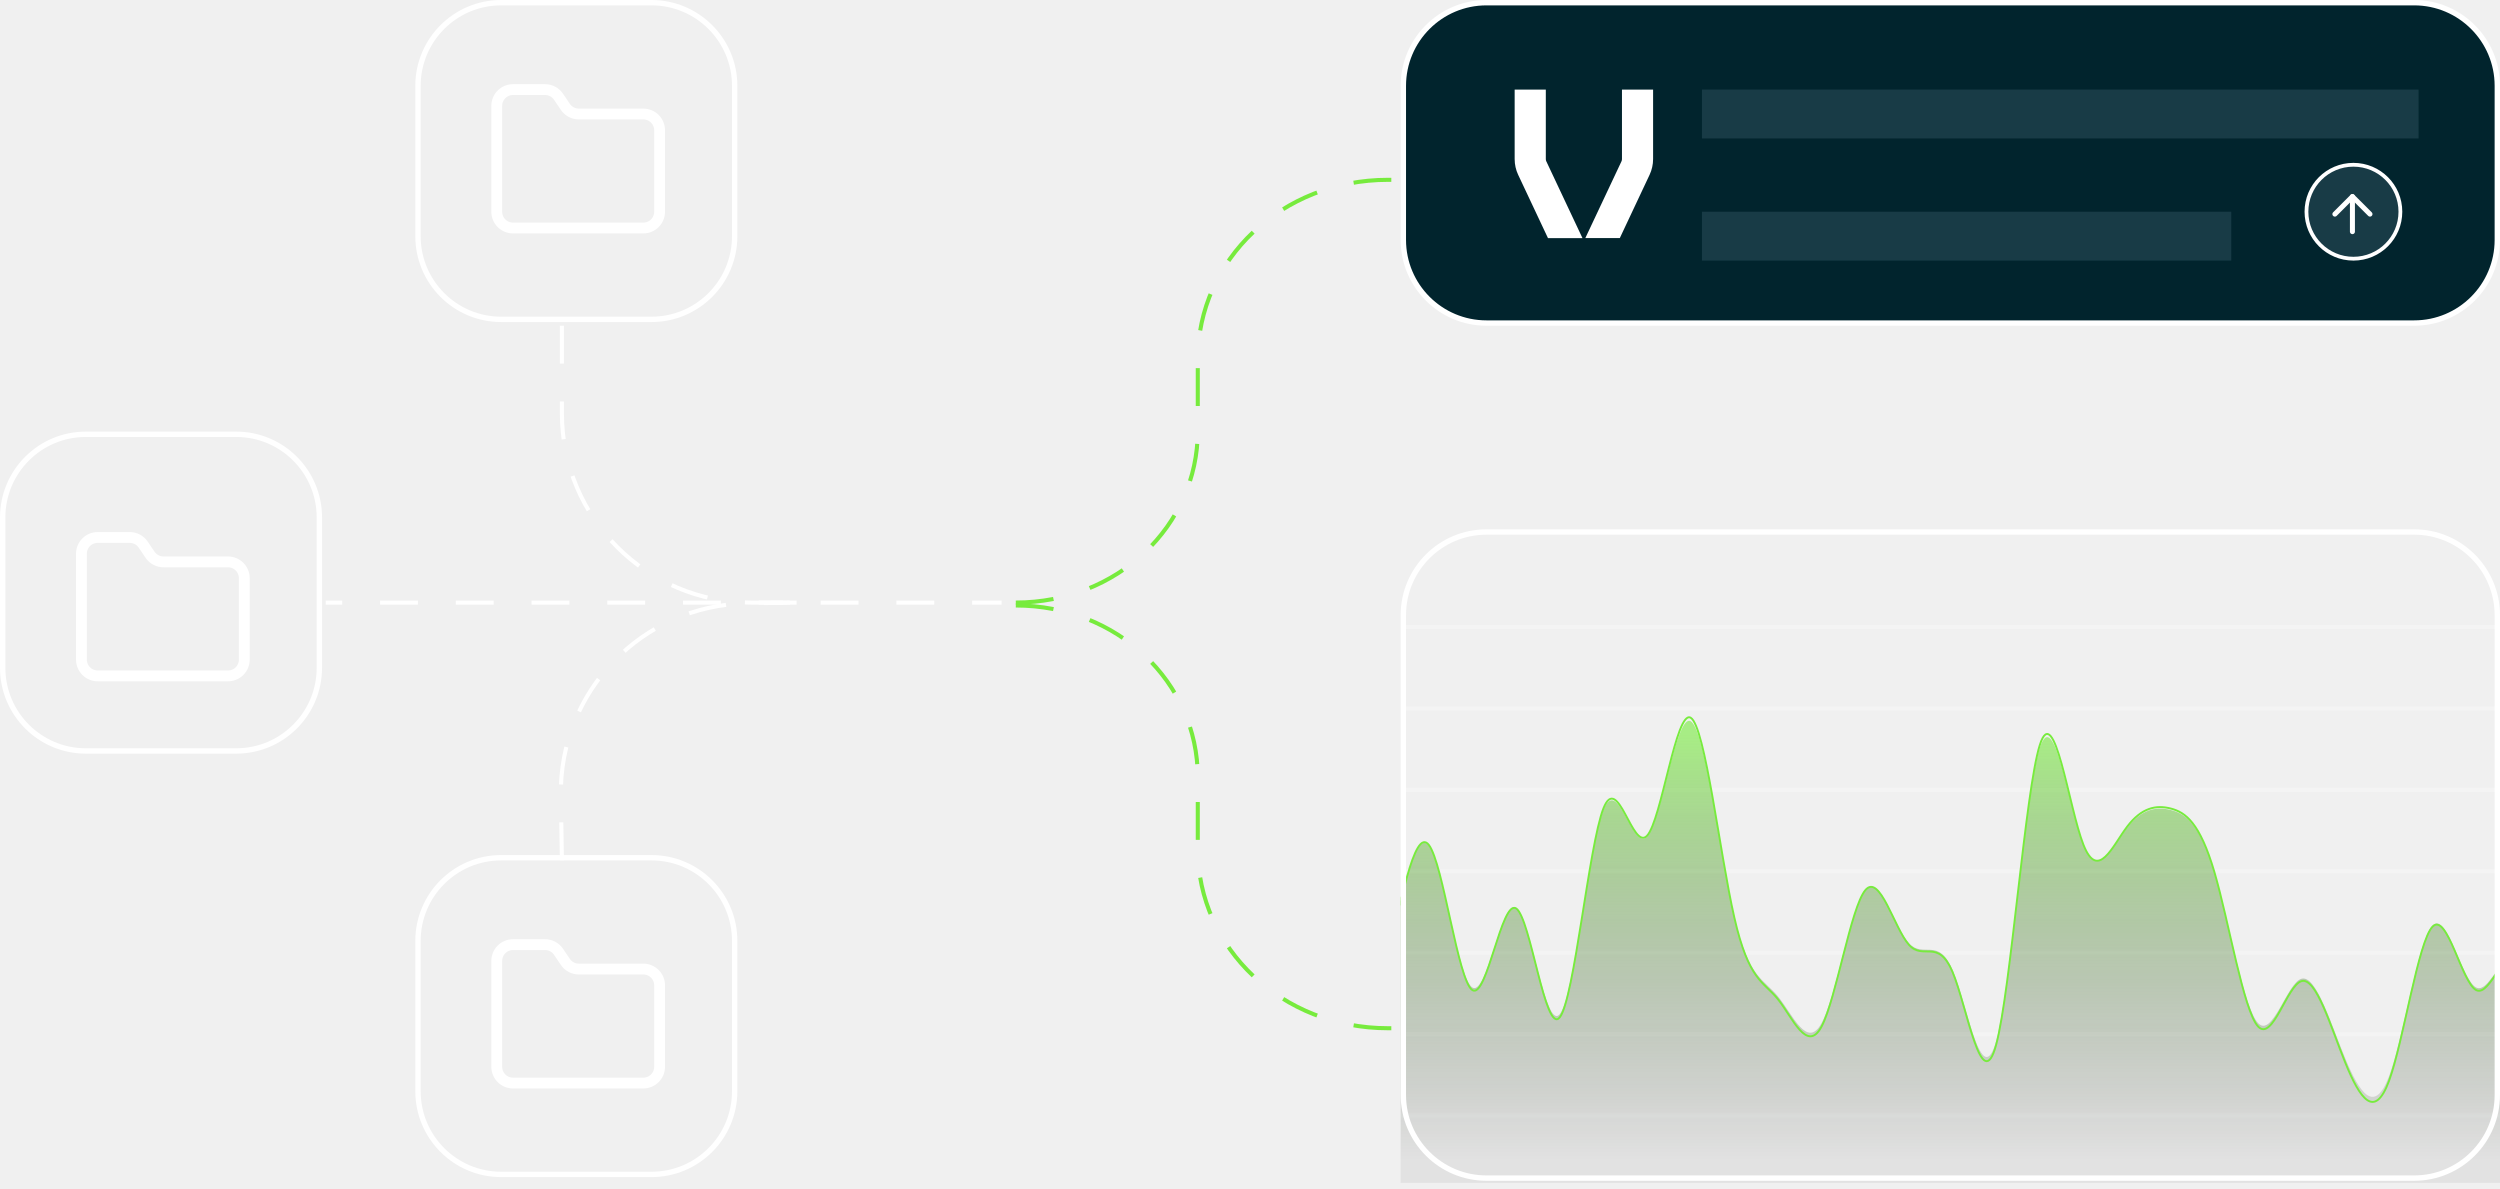
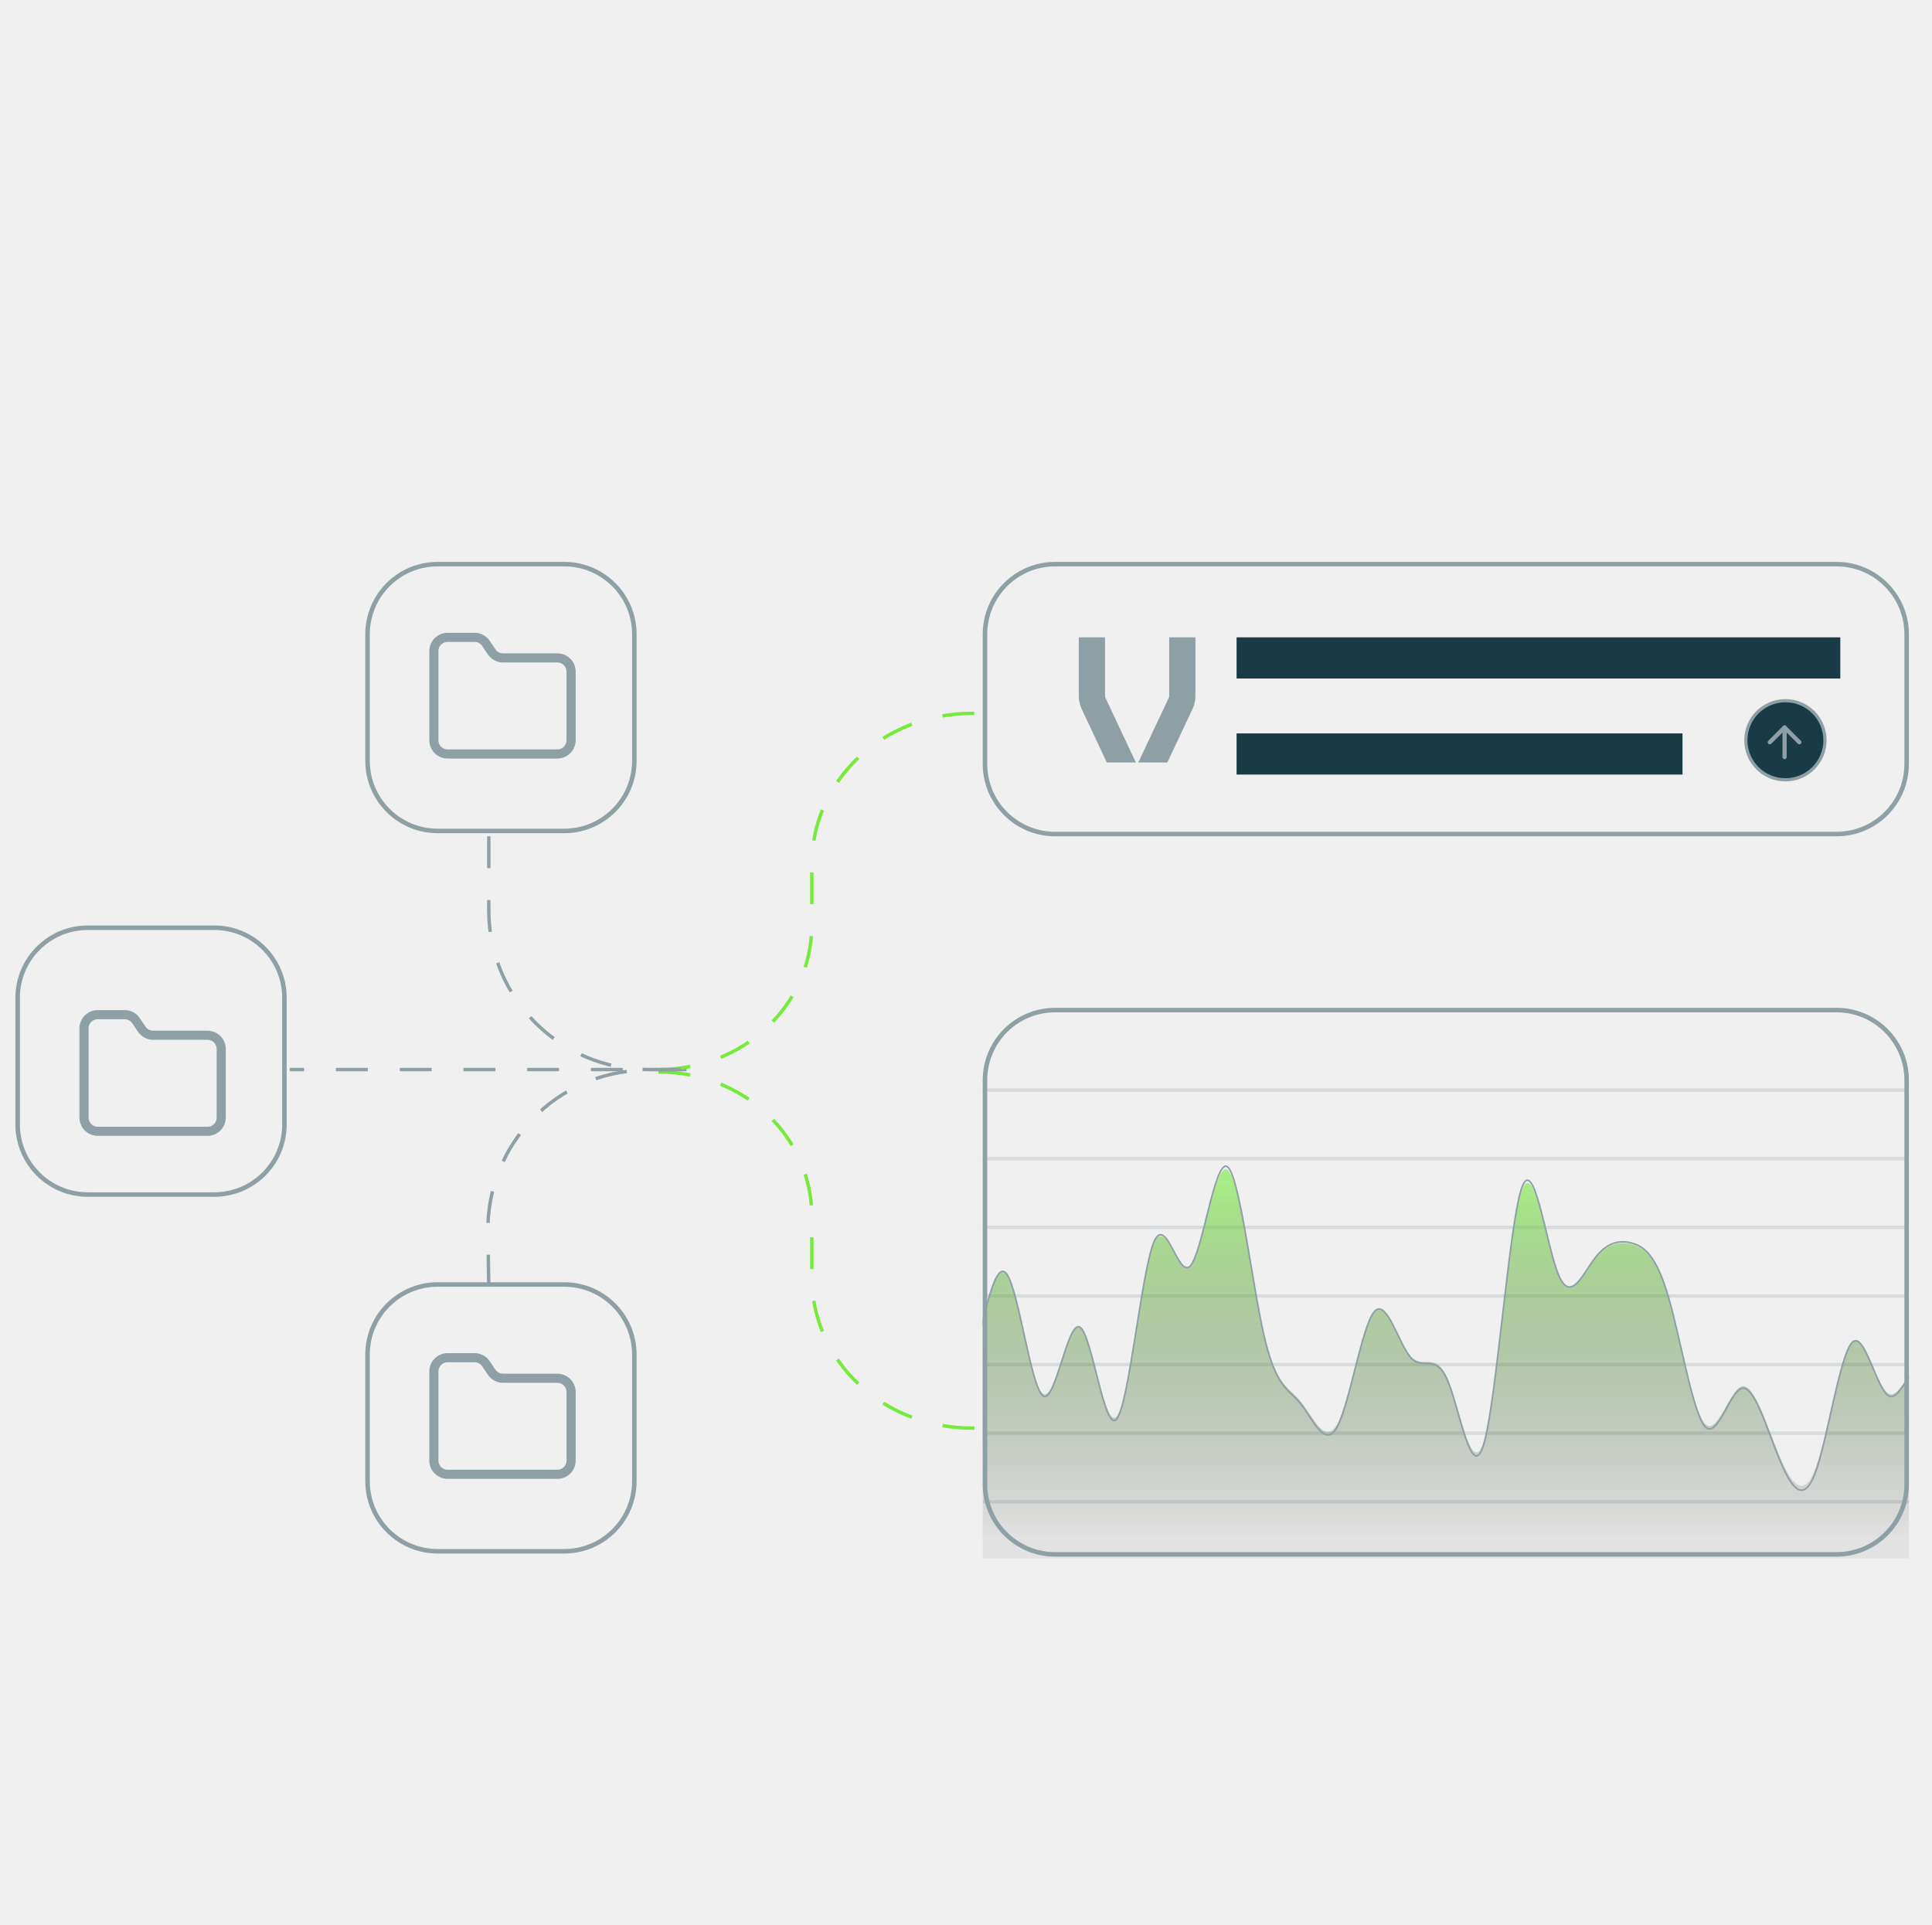
- <svg xmlns="http://www.w3.org/2000/svg" width="307" height="146" viewBox="0 0 307 146" fill="none">
-   <path d="M214 25H281" stroke="#183B46" stroke-width="8" stroke-miterlimit="10" stroke-linecap="square" />
-   <rect x="172.33" y="0.33" width="134.341" height="39.341" rx="10.216" fill="#01242D" stroke="white" stroke-width="0.659" />
-   <g clip-path="url(#clip0_865_10321)">
-     <path opacity="0.26" d="M307 77L172 77" stroke="white" stroke-width="0.5" />
-     <path opacity="0.26" d="M307 87L172 87" stroke="white" stroke-width="0.5" />
-     <path opacity="0.26" d="M307 97L172 97" stroke="white" stroke-width="0.5" />
-     <path opacity="0.26" d="M307 107L172 107" stroke="white" stroke-width="0.5" />
-     <path opacity="0.26" d="M307 117L172 117" stroke="white" stroke-width="0.5" />
-     <path opacity="0.26" d="M307 137L172 137" stroke="white" stroke-width="0.5" />
-     <path opacity="0.26" d="M307 127L172 127" stroke="white" stroke-width="0.5" />
-     <path d="M68.263 124.545C70.05 114.752 71.836 104.958 73.623 107.103C75.409 109.248 77.196 123.333 78.983 122.365C80.769 121.397 82.555 105.377 84.342 103.833C86.129 102.289 87.915 115.22 89.702 121.274C91.489 127.329 93.275 126.507 95.061 126.725C96.848 126.943 98.635 128.202 100.421 124.545C102.207 120.888 103.994 112.314 105.781 106.013C107.567 99.712 109.354 95.683 111.14 100.563C112.927 105.442 114.713 119.232 116.5 125.635C118.286 132.038 120.073 131.055 121.86 128.905C123.646 126.756 125.433 123.439 127.219 123.455C129.006 123.471 130.792 126.82 132.579 126.725C134.365 126.631 136.152 123.094 137.939 120.185C139.725 117.275 141.512 114.994 143.298 113.644C145.085 112.294 146.871 111.875 148.658 118.004C150.444 124.134 152.231 136.812 154.017 131.085C155.804 125.36 157.591 101.229 159.377 99.472C161.164 97.716 162.95 118.332 164.737 125.635C166.523 132.938 168.31 126.929 170.096 119.094C171.883 111.259 173.67 101.599 175.456 103.833C177.243 106.068 179.029 120.198 180.816 121.274C182.602 122.352 184.389 110.376 186.175 111.463C187.962 112.552 189.748 126.704 191.535 124.545C193.322 122.386 195.108 103.917 196.895 99.472C198.681 95.028 200.468 104.609 202.254 102.743C204.041 100.877 205.827 87.566 207.614 88.571C209.401 89.578 211.187 104.902 212.974 112.554C214.76 120.206 216.547 120.186 218.333 122.365C220.12 124.543 221.906 128.92 223.693 125.635C225.48 122.35 227.266 111.402 229.053 109.283C230.839 107.165 232.626 113.874 234.412 115.824C236.199 117.774 237.985 114.965 239.772 119.094C241.558 123.224 243.345 134.292 245.132 127.815C246.918 121.338 248.705 97.318 250.491 91.841C252.278 86.366 254.064 99.436 255.851 103.833C257.637 108.23 259.424 103.955 261.211 101.652C262.997 99.351 264.784 99.023 266.57 99.472C268.357 99.922 270.143 101.149 271.93 107.103C273.716 113.058 275.503 123.739 277.29 125.635C279.076 127.531 280.863 120.641 282.649 120.185C284.436 119.728 286.222 125.703 288.009 129.996C289.795 134.287 291.582 136.896 293.368 132.176C295.155 127.456 296.942 115.407 298.728 113.644C300.515 111.88 302.301 120.403 304.088 121.274C305.874 122.147 307.661 115.369 309.447 118.004C311.234 120.639 313.021 132.686 314.807 126.725C316.594 120.764 318.38 96.794 320.167 95.112C321.953 93.429 323.74 114.034 325.526 124.545C327.313 135.056 329.1 135.475 330.886 131.085C332.673 126.697 334.459 117.499 336.246 114.734C338.032 111.969 339.819 115.636 341.605 120.185C343.392 124.734 345.178 130.165 346.965 123.455C348.752 116.746 350.538 97.896 352.325 100.563C354.111 103.23 355.898 127.414 357.684 127.815C359.471 128.216 361.257 104.834 363.044 103.833C364.831 102.832 366.617 124.213 368.404 129.996C370.19 135.778 371.977 125.963 373.763 118.004C375.55 110.045 377.336 103.94 379.123 104.923C380.91 105.905 382.696 113.975 384.483 110.374C386.269 106.772 388.056 91.501 389.842 92.932C391.629 94.363 393.415 112.496 395.202 123.455C396.988 134.414 398.775 138.199 400.561 128.905C402.348 119.612 404.134 97.24 405.921 99.472C407.707 101.705 409.494 128.542 411.281 131.085C413.067 133.628 414.854 111.877 416.641 103.833C418.427 95.788 420.214 101.451 422 107.103C423.786 112.756 425.573 118.399 427.36 111.463C429.146 104.529 430.933 85.016 432.719 88.571C434.506 92.127 436.292 118.749 438.079 126.725C439.865 134.701 441.652 124.03 443.438 113.644C445.225 103.258 447.012 93.158 448.798 96.202C450.585 99.247 452.371 115.438 454.158 122.365C455.944 129.291 457.731 126.955 459.517 115.824C461.304 104.694 463.091 84.769 464.877 87.482C466.664 90.193 468.45 115.542 470.237 125.635C472.023 135.728 473.81 130.565 475.596 124.545C477.383 118.525 479.169 111.648 480.956 103.833C482.743 96.017 484.529 87.263 486.316 91.841C488.102 96.42 489.889 114.331 491.675 123.455C493.462 132.578 495.248 132.914 497.035 127.815C498.822 122.717 500.608 112.185 502.395 101.652V145.257C500.608 145.257 498.822 145.257 497.035 145.257C495.248 145.257 493.462 145.257 491.675 145.257C489.889 145.257 488.102 145.257 486.316 145.257C484.529 145.257 482.743 145.257 480.956 145.257C479.169 145.257 477.383 145.257 475.596 145.257C473.81 145.257 472.023 145.257 470.237 145.257C468.45 145.257 466.664 145.257 464.877 145.257C463.091 145.257 461.304 145.257 459.517 145.257C457.731 145.257 455.944 145.257 454.158 145.257C452.371 145.257 450.585 145.257 448.798 145.257C447.012 145.257 445.225 145.257 443.438 145.257C441.652 145.257 439.865 145.257 438.079 145.257C436.292 145.257 434.506 145.257 432.719 145.257C430.933 145.257 429.146 145.257 427.36 145.257C425.573 145.257 423.786 145.257 422 145.257C420.214 145.257 418.427 145.257 416.641 145.257C414.854 145.257 413.067 145.257 411.281 145.257C409.494 145.257 407.707 145.257 405.921 145.257C404.134 145.257 402.348 145.257 400.561 145.257C398.775 145.257 396.988 145.257 395.202 145.257C393.415 145.257 391.629 145.257 389.842 145.257C388.056 145.257 386.269 145.257 384.483 145.257C382.696 145.257 380.91 145.257 379.123 145.257C377.336 145.257 375.55 145.257 373.763 145.257C371.977 145.257 370.19 145.257 368.404 145.257C366.617 145.257 364.831 145.257 363.044 145.257C361.257 145.257 359.471 145.257 357.684 145.257C355.898 145.257 354.111 145.257 352.325 145.257C350.538 145.257 348.752 145.257 346.965 145.257C345.178 145.257 343.392 145.257 341.605 145.257C339.819 145.257 338.032 145.257 336.246 145.257C334.459 145.257 332.673 145.257 330.886 145.257C329.1 145.257 327.313 145.257 325.526 145.257C323.74 145.257 321.953 145.257 320.167 145.257C318.38 145.257 316.594 145.257 314.807 145.257C313.021 145.257 311.234 145.257 309.447 145.257C307.661 145.257 305.874 145.257 304.088 145.257C302.301 145.257 300.515 145.257 298.728 145.257C296.942 145.257 295.155 145.257 293.368 145.257C291.582 145.257 289.795 145.257 288.009 145.257C286.222 145.257 284.436 145.257 282.649 145.257C280.863 145.257 279.076 145.257 277.29 145.257C275.503 145.257 273.716 145.257 271.93 145.257C270.143 145.257 268.357 145.257 266.57 145.257C264.784 145.257 262.997 145.257 261.211 145.257C259.424 145.257 257.637 145.257 255.851 145.257C254.064 145.257 252.278 145.257 250.491 145.257C248.705 145.257 246.918 145.257 245.132 145.257C243.345 145.257 241.558 145.257 239.772 145.257C237.985 145.257 236.199 145.257 234.412 145.257C232.626 145.257 230.839 145.257 229.053 145.257C227.266 145.257 225.48 145.257 223.693 145.257C221.906 145.257 220.12 145.257 218.333 145.257C216.547 145.257 214.76 145.257 212.974 145.257C211.187 145.257 209.401 145.257 207.614 145.257C205.827 145.257 204.041 145.257 202.254 145.257C200.468 145.257 198.681 145.257 196.895 145.257C195.108 145.257 193.322 145.257 191.535 145.257C189.748 145.257 187.962 145.257 186.175 145.257C184.389 145.257 182.602 145.257 180.816 145.257C179.029 145.257 177.243 145.257 175.456 145.257C173.67 145.257 171.883 145.257 170.096 145.257C168.31 145.257 166.523 145.257 164.737 145.257C162.95 145.257 161.164 145.257 159.377 145.257C157.591 145.257 155.804 145.257 154.017 145.257C152.231 145.257 150.444 145.257 148.658 145.257C146.871 145.257 145.085 145.257 143.298 145.257C141.512 145.257 139.725 145.257 137.939 145.257C136.152 145.257 134.365 145.257 132.579 145.257C130.792 145.257 129.006 145.257 127.219 145.257C125.433 145.257 123.646 145.257 121.86 145.257C120.073 145.257 118.286 145.257 116.5 145.257C114.713 145.257 112.927 145.257 111.14 145.257C109.354 145.257 107.567 145.257 105.781 145.257C103.994 145.257 102.207 145.257 100.421 145.257C98.635 145.257 96.848 145.257 95.061 145.257C93.275 145.257 91.489 145.257 89.702 145.257C87.915 145.257 86.129 145.257 84.342 145.257C82.555 145.257 80.769 145.257 78.983 145.257C77.196 145.257 75.409 145.257 73.623 145.257C71.836 145.257 70.05 145.257 68.263 145.257V124.545Z" fill="url(#paint0_linear_865_10321)" fill-opacity="0.6" />
-     <path d="M68.263 124.935C70.05 114.917 71.836 104.898 73.623 107.093C75.409 109.287 77.196 123.696 78.983 122.705C80.769 121.715 82.555 105.327 84.342 103.748C86.129 102.167 87.915 115.397 89.702 121.59C91.489 127.784 93.275 126.943 95.061 127.166C96.848 127.389 98.635 128.677 100.421 124.935C102.207 121.194 103.994 112.424 105.781 105.978C107.567 99.531 109.354 95.409 111.14 100.402C112.927 105.394 114.713 119.5 116.5 126.051C118.286 132.601 120.073 131.595 121.86 129.396C123.646 127.197 125.433 123.804 127.219 123.821C129.006 123.837 130.792 127.262 132.579 127.166C134.365 127.07 136.152 123.451 137.939 120.475C139.725 117.499 141.512 115.165 143.298 113.784C145.085 112.402 146.871 111.974 148.658 118.244C150.444 124.515 152.231 137.484 154.017 131.626C155.804 125.769 157.591 101.084 159.377 99.287C161.164 97.49 162.95 118.58 164.737 126.051C166.523 133.522 168.31 127.375 170.096 119.36C171.883 111.344 173.67 101.462 175.456 103.748C177.243 106.034 179.029 120.488 180.816 121.59C182.602 122.692 184.389 110.441 186.175 111.553C187.962 112.666 189.748 127.144 191.535 124.935C193.322 122.727 195.108 103.834 196.895 99.287C198.681 94.74 200.468 104.541 202.254 102.632C204.041 100.723 205.827 87.106 207.614 88.135C209.401 89.164 211.187 104.841 212.974 112.669C214.76 120.496 216.547 120.477 218.333 122.705C220.12 124.934 221.906 129.412 223.693 126.051C225.48 122.69 227.266 111.491 229.053 109.323C230.839 107.156 232.626 114.019 234.412 116.014C236.199 118.009 237.985 115.136 239.772 119.36C241.558 123.584 243.345 134.906 245.132 128.281C246.918 121.655 248.705 97.082 250.491 91.48C252.278 85.879 254.064 99.249 255.851 103.748C257.637 108.245 259.424 103.872 261.211 101.517C262.997 99.162 264.784 98.827 266.57 99.287C268.357 99.746 270.143 101.001 271.93 107.093C273.716 113.184 275.503 124.111 277.29 126.051C279.076 127.99 280.863 120.942 282.649 120.475C284.436 120.007 286.222 126.121 288.009 130.512C289.795 134.902 291.582 137.57 293.368 132.742C295.155 127.913 296.942 115.588 298.728 113.784C300.515 111.98 302.301 120.698 304.088 121.59C305.874 122.482 307.661 115.549 309.447 118.244C311.234 120.94 313.021 133.264 314.807 127.166C316.594 121.068 318.38 96.547 320.167 94.826C321.953 93.104 323.74 114.183 325.526 124.935C327.313 135.689 329.1 136.117 330.886 131.626C332.673 127.137 334.459 117.728 336.246 114.899C338.032 112.07 339.819 115.822 341.605 120.475C343.392 125.129 345.178 130.684 346.965 123.821C348.752 116.957 350.538 97.673 352.325 100.402C354.111 103.131 355.898 127.871 357.684 128.281C359.471 128.691 361.257 104.771 363.044 103.748C364.831 102.723 366.617 124.596 368.404 130.512C370.19 136.427 371.977 126.387 373.763 118.244C375.55 110.102 377.336 103.857 379.123 104.862C380.91 105.867 382.696 114.122 384.483 110.439C386.269 106.754 388.056 91.132 389.842 92.596C391.629 94.059 393.415 112.609 395.202 123.821C396.988 135.031 398.775 138.903 400.562 129.396C402.348 119.889 404.135 97.003 405.921 99.287C407.707 101.57 409.494 129.025 411.281 131.626C413.067 134.228 414.854 111.977 416.641 103.748C418.427 95.517 420.214 101.31 422 107.093C423.786 112.875 425.573 118.648 427.36 111.553C429.146 104.459 430.933 84.498 432.719 88.135C434.506 91.772 436.292 119.007 438.079 127.166C439.865 135.325 441.652 124.409 443.438 113.784C445.225 103.159 447.012 92.826 448.798 95.941C450.585 99.056 452.371 115.619 454.158 122.705C455.944 129.791 457.731 127.401 459.517 116.014C461.304 104.628 463.091 84.245 464.877 87.02C466.664 89.794 468.45 115.726 470.237 126.051C472.023 136.376 473.81 131.094 475.596 124.935C477.383 118.777 479.169 111.742 480.956 103.748C482.743 95.752 484.529 86.796 486.316 91.48C488.102 96.164 489.889 114.487 491.675 123.821C493.462 133.154 495.248 133.497 497.035 128.281C498.822 123.066 500.608 112.291 502.395 101.517" stroke="#77EB3D" stroke-width="0.237" />
+ <svg xmlns="http://www.w3.org/2000/svg" width="251" height="250" viewBox="0 0 251 250" fill="none">
+   <rect x="127.967" y="73.294" width="119.739" height="35.065" rx="9.106" stroke="#8EA0A5" stroke-width="0.587" />
+   <g clip-path="url(#clip0_922_16925)">
+     <path opacity="0.26" d="M248 141.63L127.674 141.63" stroke="#8EA0A5" stroke-width="0.446" />
+     <path opacity="0.26" d="M248 150.543L127.674 150.543" stroke="#8EA0A5" stroke-width="0.446" />
+     <path opacity="0.26" d="M248 159.457L127.674 159.457" stroke="#8EA0A5" stroke-width="0.446" />
+     <path opacity="0.26" d="M248 168.37L127.674 168.37" stroke="#8EA0A5" stroke-width="0.446" />
+     <path opacity="0.26" d="M248 177.283L127.674 177.283" stroke="#8EA0A5" stroke-width="0.446" />
+     <path opacity="0.26" d="M248 195.109L127.674 195.109" stroke="#8EA0A5" stroke-width="0.446" />
+     <path opacity="0.26" d="M248 186.196L127.674 186.196" stroke="#8EA0A5" stroke-width="0.446" />
+     <path d="M35.213 184.007C36.805 175.279 38.397 166.55 39.99 168.462C41.582 170.373 43.174 182.927 44.767 182.064C46.359 181.201 47.951 166.923 49.544 165.547C51.136 164.17 52.728 175.696 54.321 181.092C55.913 186.489 57.506 185.756 59.098 185.951C60.69 186.145 62.283 187.267 63.875 184.007C65.467 180.748 67.06 173.106 68.652 167.49C70.244 161.874 71.837 158.282 73.429 162.632C75.022 166.981 76.614 179.272 78.207 184.979C79.799 190.686 81.391 189.81 82.984 187.894C84.576 185.978 86.168 183.021 87.761 183.036C89.353 183.05 90.945 186.035 92.538 185.951C94.13 185.867 95.722 182.714 97.315 180.121C98.907 177.528 100.499 175.495 102.092 174.292C103.684 173.088 105.277 172.714 106.869 178.178C108.461 183.641 110.054 194.941 111.646 189.837C113.238 184.734 114.831 163.226 116.423 161.66C118.015 160.095 119.608 178.47 121.2 184.979C122.792 191.488 124.385 186.133 125.977 179.149C127.57 172.166 129.162 163.555 130.754 165.547C132.347 167.539 133.939 180.133 135.531 181.092C137.124 182.053 138.716 171.379 140.308 172.348C141.901 173.318 143.493 185.932 145.085 184.007C146.678 182.083 148.27 165.622 149.862 161.66C151.455 157.699 153.047 166.238 154.64 164.575C156.232 162.912 157.824 151.048 159.417 151.944C161.009 152.841 162.601 166.5 164.194 173.32C165.786 180.14 167.378 180.122 168.971 182.064C170.563 184.006 172.155 187.907 173.748 184.979C175.34 182.051 176.933 172.293 178.525 170.405C180.118 168.516 181.71 174.497 183.302 176.235C184.895 177.973 186.487 175.469 188.079 179.149C189.671 182.83 191.264 192.695 192.856 186.922C194.448 181.149 196.041 159.74 197.633 154.859C199.226 149.978 200.818 161.628 202.41 165.547C204.003 169.466 205.595 165.655 207.188 163.603C208.78 161.552 210.372 161.26 211.965 161.66C213.557 162.061 215.149 163.154 216.742 168.462C218.334 173.769 219.926 183.289 221.519 184.979C223.111 186.669 224.703 180.528 226.296 180.121C227.888 179.714 229.481 185.04 231.073 188.866C232.665 192.691 234.258 195.016 235.85 190.809C237.442 186.602 239.035 175.863 240.627 174.292C242.219 172.719 243.812 180.315 245.404 181.092C246.996 181.87 248.589 175.829 250.181 178.178C251.774 180.526 253.366 191.264 254.958 185.951C256.551 180.638 258.143 159.273 259.735 157.774C261.328 156.274 262.92 174.639 264.512 184.007C266.105 193.376 267.697 193.749 269.289 189.837C270.882 185.925 272.474 177.728 274.067 175.263C275.659 172.798 277.251 176.067 278.844 180.121C280.436 184.176 282.028 189.016 283.621 183.036C285.213 177.056 286.805 160.255 288.398 162.632C289.99 165.009 291.582 186.565 293.175 186.922C294.767 187.28 296.359 166.439 297.952 165.547C299.544 164.655 301.137 183.711 302.729 188.866C304.322 194.02 305.914 185.272 307.506 178.178C309.099 171.083 310.691 165.642 312.283 166.518C313.876 167.394 315.468 174.586 317.06 171.377C318.652 168.166 320.245 154.555 321.837 155.831C323.43 157.106 325.022 173.268 326.615 183.036C328.207 192.804 329.799 196.177 331.392 187.894C332.984 179.611 334.576 159.671 336.169 161.66C337.761 163.65 339.353 187.57 340.946 189.837C342.538 192.103 344.13 172.717 345.723 165.547C347.315 158.376 348.908 163.423 350.5 168.462C352.092 173.5 353.685 178.529 355.277 172.348C356.869 166.167 358.462 148.775 360.054 151.944C361.646 155.113 363.239 178.842 364.831 185.951C366.423 193.059 368.016 183.549 369.608 174.292C371.2 165.034 372.793 156.032 374.385 158.745C375.978 161.459 377.57 175.891 379.162 182.064C380.755 188.238 382.347 186.155 383.939 176.235C385.532 166.314 387.124 148.555 388.716 150.973C390.309 153.39 391.901 175.983 393.493 184.979C395.086 193.975 396.678 189.373 398.271 184.007C399.863 178.642 401.455 172.512 403.048 165.547C404.64 158.581 406.232 150.778 407.825 154.859C409.417 158.94 411.009 174.904 412.602 183.036C414.194 191.168 415.786 191.467 417.379 186.922C418.971 182.378 420.564 172.991 422.156 163.603V202.468C420.564 202.468 418.971 202.468 417.379 202.468C415.786 202.468 414.194 202.468 412.602 202.468C411.009 202.468 409.417 202.468 407.825 202.468C406.232 202.468 404.64 202.468 403.048 202.468C401.455 202.468 399.863 202.468 398.271 202.468C396.678 202.468 395.086 202.468 393.493 202.468C391.901 202.468 390.309 202.468 388.716 202.468C387.124 202.468 385.532 202.468 383.939 202.468C382.347 202.468 380.755 202.468 379.162 202.468C377.57 202.468 375.978 202.468 374.385 202.468C372.793 202.468 371.2 202.468 369.608 202.468C368.016 202.468 366.423 202.468 364.831 202.468C363.239 202.468 361.646 202.468 360.054 202.468C358.462 202.468 356.869 202.468 355.277 202.468C353.685 202.468 352.092 202.468 350.5 202.468C348.908 202.468 347.315 202.468 345.723 202.468C344.13 202.468 342.538 202.468 340.946 202.468C339.353 202.468 337.761 202.468 336.169 202.468C334.576 202.468 332.984 202.468 331.392 202.468C329.799 202.468 328.207 202.468 326.615 202.468C325.022 202.468 323.43 202.468 321.837 202.468C320.245 202.468 318.652 202.468 317.06 202.468C315.468 202.468 313.876 202.468 312.283 202.468C310.691 202.468 309.099 202.468 307.506 202.468C305.914 202.468 304.322 202.468 302.729 202.468C301.137 202.468 299.544 202.468 297.952 202.468C296.359 202.468 294.767 202.468 293.175 202.468C291.582 202.468 289.99 202.468 288.398 202.468C286.805 202.468 285.213 202.468 283.621 202.468C282.028 202.468 280.436 202.468 278.844 202.468C277.251 202.468 275.659 202.468 274.067 202.468C272.474 202.468 270.882 202.468 269.289 202.468C267.697 202.468 266.105 202.468 264.512 202.468C262.92 202.468 261.328 202.468 259.735 202.468C258.143 202.468 256.551 202.468 254.958 202.468C253.366 202.468 251.774 202.468 250.181 202.468C248.589 202.468 246.996 202.468 245.404 202.468C243.812 202.468 242.219 202.468 240.627 202.468C239.035 202.468 237.442 202.468 235.85 202.468C234.258 202.468 232.665 202.468 231.073 202.468C229.481 202.468 227.888 202.468 226.296 202.468C224.703 202.468 223.111 202.468 221.519 202.468C219.926 202.468 218.334 202.468 216.742 202.468C215.149 202.468 213.557 202.468 211.965 202.468C210.372 202.468 208.78 202.468 207.188 202.468C205.595 202.468 204.003 202.468 202.41 202.468C200.818 202.468 199.226 202.468 197.633 202.468C196.041 202.468 194.448 202.468 192.856 202.468C191.264 202.468 189.671 202.468 188.079 202.468C186.487 202.468 184.895 202.468 183.302 202.468C181.71 202.468 180.118 202.468 178.525 202.468C176.933 202.468 175.34 202.468 173.748 202.468C172.155 202.468 170.563 202.468 168.971 202.468C167.378 202.468 165.786 202.468 164.194 202.468C162.601 202.468 161.009 202.468 159.417 202.468C157.824 202.468 156.232 202.468 154.64 202.468C153.047 202.468 151.455 202.468 149.862 202.468C148.27 202.468 146.678 202.468 145.085 202.468C143.493 202.468 141.901 202.468 140.308 202.468C138.716 202.468 137.124 202.468 135.531 202.468C133.939 202.468 132.347 202.468 130.754 202.468C129.162 202.468 127.57 202.468 125.977 202.468C124.385 202.468 122.792 202.468 121.2 202.468C119.608 202.468 118.015 202.468 116.423 202.468C114.831 202.468 113.238 202.468 111.646 202.468C110.054 202.468 108.461 202.468 106.869 202.468C105.277 202.468 103.684 202.468 102.092 202.468C100.499 202.468 98.907 202.468 97.315 202.468C95.722 202.468 94.13 202.468 92.538 202.468C90.945 202.468 89.353 202.468 87.761 202.468C86.168 202.468 84.576 202.468 82.984 202.468C81.391 202.468 79.799 202.468 78.207 202.468C76.614 202.468 75.022 202.468 73.429 202.468C71.837 202.468 70.244 202.468 68.652 202.468C67.06 202.468 65.467 202.468 63.875 202.468C62.283 202.468 60.69 202.468 59.098 202.468C57.506 202.468 55.913 202.468 54.321 202.468C52.728 202.468 51.136 202.468 49.544 202.468C47.951 202.468 46.359 202.468 44.767 202.468C43.174 202.468 41.582 202.468 39.99 202.468C38.397 202.468 36.805 202.468 35.213 202.468V184.007Z" fill="url(#paint0_linear_922_16925)" fill-opacity="0.6" />
+     <path d="M35.213 184.355C36.805 175.426 38.397 166.496 39.99 168.452C41.582 170.408 43.174 183.25 44.767 182.368C46.359 181.485 47.951 166.878 49.544 165.471C51.136 164.062 52.728 175.853 54.321 181.374C55.913 186.894 57.506 186.145 59.098 186.344C60.69 186.542 62.283 187.69 63.875 184.355C65.467 181.021 67.06 173.204 68.652 167.458C70.244 161.713 71.837 158.039 73.429 162.489C75.022 166.938 76.614 179.511 78.207 185.35C79.799 191.188 81.391 190.292 82.984 188.331C84.576 186.371 86.168 183.347 87.761 183.362C89.353 183.376 90.945 186.43 92.538 186.344C94.13 186.258 95.722 183.032 97.315 180.38C98.907 177.727 100.499 175.647 102.092 174.416C103.684 173.185 105.277 172.803 106.869 178.392C108.461 183.981 110.054 195.54 111.646 190.319C113.238 185.099 114.831 163.096 116.423 161.495C118.015 159.893 119.608 178.69 121.2 185.35C122.792 192.009 124.385 186.53 125.977 179.386C127.57 172.242 129.162 163.433 130.754 165.471C132.347 167.508 133.939 180.392 135.531 181.374C137.124 182.356 138.716 171.436 140.308 172.428C141.901 173.42 143.493 186.324 145.085 184.355C146.678 182.387 148.27 165.547 149.862 161.495C151.455 157.442 153.047 166.178 154.64 164.476C156.232 162.775 157.824 150.638 159.417 151.555C161.009 152.472 162.601 166.445 164.194 173.422C165.786 180.399 167.378 180.381 168.971 182.368C170.563 184.354 172.155 188.345 173.748 185.35C175.34 182.354 176.933 172.372 178.525 170.44C180.118 168.508 181.71 174.626 183.302 176.404C184.895 178.182 186.487 175.621 188.079 179.386C189.671 183.151 191.264 193.243 192.856 187.337C194.448 181.432 196.041 159.53 197.633 154.537C199.226 149.544 200.818 161.461 202.41 165.471C204.003 169.479 205.595 165.581 207.188 163.482C208.78 161.384 210.372 161.085 211.965 161.495C213.557 161.904 215.149 163.023 216.742 168.452C218.334 173.881 219.926 183.621 221.519 185.35C223.111 187.078 224.703 180.796 226.296 180.38C227.888 179.963 229.481 185.412 231.073 189.326C232.665 193.239 234.258 195.617 235.85 191.313C237.442 187.01 239.035 176.024 240.627 174.416C242.219 172.808 243.812 180.579 245.404 181.374C246.996 182.169 248.589 175.989 250.181 178.392C251.774 180.794 253.366 191.779 254.958 186.344C256.551 180.908 258.143 159.053 259.735 157.518C261.328 155.984 262.92 174.771 264.512 184.355C266.105 193.94 267.697 194.321 269.289 190.319C270.882 186.318 272.474 177.932 274.067 175.41C275.659 172.889 277.251 176.232 278.844 180.38C280.436 184.528 282.028 189.48 283.621 183.362C285.213 177.244 286.805 160.057 288.398 162.489C289.99 164.921 291.582 186.972 293.175 187.337C294.767 187.703 296.36 166.383 297.952 165.471C299.544 164.558 301.137 184.053 302.729 189.326C304.322 194.598 305.914 185.649 307.506 178.392C309.099 171.134 310.691 165.568 312.283 166.464C313.876 167.36 315.468 174.718 317.06 171.434C318.653 168.15 320.245 154.226 321.837 155.531C323.43 156.836 325.022 173.369 326.615 183.362C328.207 193.354 329.799 196.805 331.392 188.331C332.984 179.858 334.576 159.459 336.169 161.495C337.761 163.53 339.353 188 340.946 190.319C342.538 192.638 344.13 172.805 345.723 165.471C347.315 158.135 348.908 163.298 350.5 168.452C352.092 173.606 353.685 178.751 355.277 172.428C356.869 166.105 358.462 148.313 360.054 151.555C361.646 154.797 363.239 179.071 364.831 186.344C366.423 193.616 368.016 183.886 369.608 174.416C371.2 164.946 372.793 155.737 374.385 158.513C375.978 161.289 377.57 176.052 379.162 182.368C380.755 188.683 382.347 186.553 383.939 176.404C385.532 166.255 387.124 148.088 388.716 150.561C390.309 153.034 391.901 176.147 393.493 185.35C395.086 194.552 396.678 189.845 398.271 184.355C399.863 178.867 401.455 172.596 403.048 165.471C404.64 158.344 406.232 150.362 407.825 154.537C409.417 158.711 411.009 175.043 412.602 183.362C414.194 191.68 415.786 191.986 417.379 187.337C418.971 182.689 420.564 173.086 422.156 163.482" stroke="#8EA0A5" stroke-width="0.211" />
  </g>
-   <path d="M97.824 74H40" stroke="white" stroke-width="0.5" stroke-dasharray="4.65 4.65" />
-   <path d="M69.002 40.001L69.001 50.761C69.001 63.595 79.405 74 92.24 74L123 74" stroke="white" stroke-width="0.5" stroke-dasharray="4.65 4.65" />
-   <path d="M124.742 73.995V73.995C137.165 73.995 147.087 64.629 147.087 52.903L147.087 44.124C147.087 31.87 157.456 22.082 170.438 22.082L172.587 22.082" stroke="#77EB3D" stroke-width="0.5" stroke-dasharray="4.65 4.65" />
-   <path d="M124.742 74.353V74.353C137.165 74.353 147.087 83.719 147.087 95.446L147.087 104.224C147.087 116.478 157.456 126.266 170.438 126.266L172.587 126.266" stroke="#77EB3D" stroke-width="0.5" stroke-dasharray="4.65 4.65" />
-   <path d="M69.001 105.632L68.874 97.701C68.667 84.882 78.882 74.317 91.702 74.093L97 74" stroke="white" stroke-width="0.5" stroke-dasharray="4.65 4.65" />
-   <path d="M189.89 19.824C189.846 19.735 189.826 19.636 189.826 19.537V11H186V19.537C186 20.205 186.148 20.874 186.433 21.472L190.092 29.243H194.328L189.895 19.829L189.89 19.824Z" fill="white" />
-   <path d="M199.178 11V19.537C199.178 19.636 199.159 19.73 199.114 19.819L194.677 29.238H198.912L202.571 21.462C202.852 20.864 203 20.201 203 19.537V11H199.173H199.178Z" fill="white" />
-   <rect x="51.33" y="0.33" width="38.888" height="38.888" rx="10.216" stroke="white" stroke-width="0.659" />
-   <rect x="172.33" y="65.33" width="134.341" height="79.341" rx="10.216" stroke="white" stroke-width="0.659" />
-   <rect x="51.33" y="105.33" width="38.888" height="38.888" rx="10.216" stroke="white" stroke-width="0.659" />
-   <rect x="0.33" y="53.33" width="38.888" height="38.888" rx="10.216" stroke="white" stroke-width="0.659" />
-   <path d="M79 28C79.53 28 80.039 27.789 80.414 27.414C80.789 27.039 81 26.53 81 26V16C81 15.47 80.789 14.961 80.414 14.586C80.039 14.211 79.53 14 79 14H71.1C70.766 14.003 70.436 13.923 70.14 13.765C69.845 13.608 69.594 13.379 69.41 13.1L68.6 11.9C68.418 11.623 68.17 11.396 67.879 11.239C67.587 11.082 67.261 11 66.93 11H63C62.47 11 61.961 11.211 61.586 11.586C61.211 11.961 61 12.47 61 13V26C61 26.53 61.211 27.039 61.586 27.414C61.961 27.789 62.47 28 63 28H79Z" stroke="white" stroke-width="1.33" stroke-linecap="round" stroke-linejoin="round" />
-   <path d="M28 83C28.53 83 29.039 82.789 29.414 82.414C29.789 82.039 30 81.53 30 81V71C30 70.47 29.789 69.961 29.414 69.586C29.039 69.211 28.53 69 28 69H20.1C19.765 69.003 19.436 68.923 19.14 68.765C18.845 68.608 18.594 68.379 18.41 68.1L17.6 66.9C17.418 66.624 17.17 66.397 16.878 66.239C16.587 66.082 16.261 66 15.93 66H12C11.47 66 10.961 66.211 10.586 66.586C10.211 66.961 10 67.47 10 68V81C10 81.53 10.211 82.039 10.586 82.414C10.961 82.789 11.47 83 12 83H28Z" stroke="white" stroke-width="1.33" stroke-linecap="round" stroke-linejoin="round" />
-   <path d="M79 133C79.53 133 80.039 132.789 80.414 132.414C80.789 132.039 81 131.53 81 131V121C81 120.47 80.789 119.961 80.414 119.586C80.039 119.211 79.53 119 79 119H71.1C70.766 119.003 70.436 118.923 70.14 118.765C69.845 118.608 69.594 118.379 69.41 118.1L68.6 116.9C68.418 116.623 68.17 116.396 67.879 116.239C67.587 116.082 67.261 116 66.93 116H63C62.47 116 61.961 116.211 61.586 116.586C61.211 116.961 61 117.47 61 118V131C61 131.53 61.211 132.039 61.586 132.414C61.961 132.789 62.47 133 63 133H79Z" stroke="white" stroke-width="1.33" stroke-linecap="round" stroke-linejoin="round" />
-   <path d="M212 14H294" stroke="#183B46" stroke-width="6" stroke-miterlimit="10" stroke-linecap="square" />
-   <path d="M212 29H271" stroke="#183B46" stroke-width="6" stroke-miterlimit="10" stroke-linecap="square" />
-   <rect x="283.233" y="20.233" width="11.535" height="11.535" rx="5.767" fill="#183B46" stroke="white" stroke-width="0.465" />
-   <path d="M286.724 26.292L288.878 24.138L291.032 26.292" stroke="white" stroke-width="0.615" stroke-linecap="round" stroke-linejoin="round" />
-   <path d="M288.878 28.446V24.138" stroke="white" stroke-width="0.615" stroke-linecap="round" stroke-linejoin="round" />
+   <path d="M89.191 138.956H37.652" stroke="#8EA0A5" stroke-width="0.446" stroke-dasharray="4.14 4.14" />
+   <path d="M63.502 108.653L63.501 118.243C63.501 129.683 72.774 138.957 84.213 138.957L85.337 138.957" stroke="#8EA0A5" stroke-width="0.446" stroke-dasharray="4.14 4.14" />
+   <path d="M85.552 138.952V138.952C96.625 138.952 105.469 130.604 105.469 120.152L105.469 112.328C105.469 101.406 114.711 92.682 126.282 92.682L128.197 92.682" stroke="#77EB3D" stroke-width="0.446" stroke-dasharray="4.14 4.14" />
+   <path d="M85.552 139.271V139.271C96.625 139.271 105.469 147.619 105.469 158.071L105.469 165.895C105.469 176.817 114.711 185.541 126.282 185.541L128.197 185.541" stroke="#77EB3D" stroke-width="0.446" stroke-dasharray="4.14 4.14" />
+   <path d="M63.501 167.15L63.387 160.082C63.203 148.656 72.308 139.239 83.734 139.039L88.456 138.957" stroke="#8EA0A5" stroke-width="0.446" stroke-dasharray="4.14 4.14" />
+   <path d="M143.62 90.669C143.58 90.59 143.563 90.502 143.563 90.414V82.804H140.152V90.414C140.152 91.009 140.284 91.605 140.538 92.138L143.8 99.064H147.574L143.624 90.674L143.62 90.669Z" fill="#8EA0A5" />
+   <path d="M151.898 82.804V90.414C151.898 90.502 151.88 90.586 151.841 90.665L147.886 99.06H151.661L154.922 92.13C155.172 91.596 155.304 91.005 155.304 90.414V82.804H151.893H151.898Z" fill="#8EA0A5" />
+   <rect x="47.75" y="73.294" width="34.661" height="34.661" rx="9.106" stroke="#8EA0A5" stroke-width="0.587" />
+   <rect x="127.967" y="131.229" width="119.739" height="70.717" rx="9.106" stroke="#8EA0A5" stroke-width="0.587" />
+   <rect x="47.75" y="166.881" width="34.661" height="34.661" rx="9.106" stroke="#8EA0A5" stroke-width="0.587" />
+   <rect x="2.293" y="120.533" width="34.661" height="34.661" rx="9.106" stroke="#8EA0A5" stroke-width="0.587" />
+   <path d="M72.413 97.957C72.885 97.957 73.339 97.769 73.673 97.434C74.007 97.1 74.195 96.647 74.195 96.174V87.261C74.195 86.788 74.007 86.335 73.673 86C73.339 85.666 72.885 85.478 72.413 85.478H65.371C65.073 85.481 64.779 85.409 64.516 85.269C64.253 85.129 64.029 84.925 63.865 84.676L63.143 83.607C62.981 83.36 62.76 83.158 62.5 83.018C62.24 82.878 61.95 82.804 61.655 82.804H58.152C57.679 82.804 57.226 82.992 56.891 83.326C56.557 83.661 56.369 84.114 56.369 84.587V96.174C56.369 96.647 56.557 97.1 56.891 97.434C57.226 97.769 57.679 97.957 58.152 97.957H72.413Z" stroke="#8EA0A5" stroke-width="1.185" stroke-linecap="round" stroke-linejoin="round" />
+   <path d="M26.956 146.978C27.429 146.978 27.883 146.791 28.217 146.456C28.551 146.122 28.739 145.668 28.739 145.196V136.283C28.739 135.81 28.551 135.356 28.217 135.022C27.883 134.688 27.429 134.5 26.956 134.5H19.915C19.617 134.503 19.323 134.431 19.06 134.291C18.797 134.151 18.573 133.947 18.409 133.698L17.687 132.628C17.524 132.382 17.303 132.18 17.044 132.04C16.784 131.9 16.493 131.826 16.198 131.826H12.695C12.223 131.826 11.769 132.014 11.435 132.348C11.101 132.683 10.913 133.136 10.913 133.609V145.196C10.913 145.668 11.101 146.122 11.435 146.456C11.769 146.791 12.223 146.978 12.695 146.978H26.956Z" stroke="#8EA0A5" stroke-width="1.185" stroke-linecap="round" stroke-linejoin="round" />
+   <path d="M72.413 191.543C72.885 191.543 73.339 191.356 73.673 191.021C74.007 190.687 74.195 190.234 74.195 189.761V180.848C74.195 180.375 74.007 179.922 73.673 179.587C73.339 179.253 72.885 179.065 72.413 179.065H65.371C65.073 179.068 64.779 178.996 64.516 178.856C64.253 178.716 64.029 178.512 63.865 178.263L63.143 177.193C62.981 176.947 62.76 176.745 62.5 176.605C62.24 176.465 61.95 176.391 61.655 176.391H58.152C57.679 176.391 57.226 176.579 56.891 176.913C56.557 177.248 56.369 177.701 56.369 178.174V189.761C56.369 190.234 56.557 190.687 56.891 191.021C57.226 191.356 57.679 191.543 58.152 191.543H72.413Z" stroke="#8EA0A5" stroke-width="1.185" stroke-linecap="round" stroke-linejoin="round" />
+   <path d="M163.326 85.478H236.413" stroke="#183B46" stroke-width="5.348" stroke-miterlimit="10" stroke-linecap="square" />
+   <path d="M163.326 97.957H215.913" stroke="#183B46" stroke-width="5.348" stroke-miterlimit="10" stroke-linecap="square" />
+   <rect x="226.816" y="91.034" width="10.281" height="10.281" rx="5.14" fill="#183B46" stroke="#8EA0A5" stroke-width="0.415" />
+   <path d="M229.928 96.434L231.847 94.514L233.767 96.434" stroke="#8EA0A5" stroke-width="0.548" stroke-linecap="round" stroke-linejoin="round" />
+   <path d="M231.848 98.354V94.514" stroke="#8EA0A5" stroke-width="0.548" stroke-linecap="round" stroke-linejoin="round" />
  <defs>
-     <linearGradient id="paint0_linear_865_10321" x1="68.263" y1="87.231" x2="68.263" y2="145.257" gradientUnits="userSpaceOnUse">
+     <linearGradient id="paint0_linear_922_16925" x1="35.213" y1="150.749" x2="35.213" y2="202.468" gradientUnits="userSpaceOnUse">
      <stop offset="0.05" stop-color="#77EB3D" />
      <stop offset="0.95" stop-opacity="0.1" />
    </linearGradient>
-     <clipPath id="clip0_865_10321">
-       <rect width="135" height="76.263" fill="white" transform="translate(172 69)" />
+     <clipPath id="clip0_922_16925">
+       <rect width="120.326" height="67.974" fill="white" transform="translate(127.674 134.5)" />
    </clipPath>
  </defs>
</svg>
